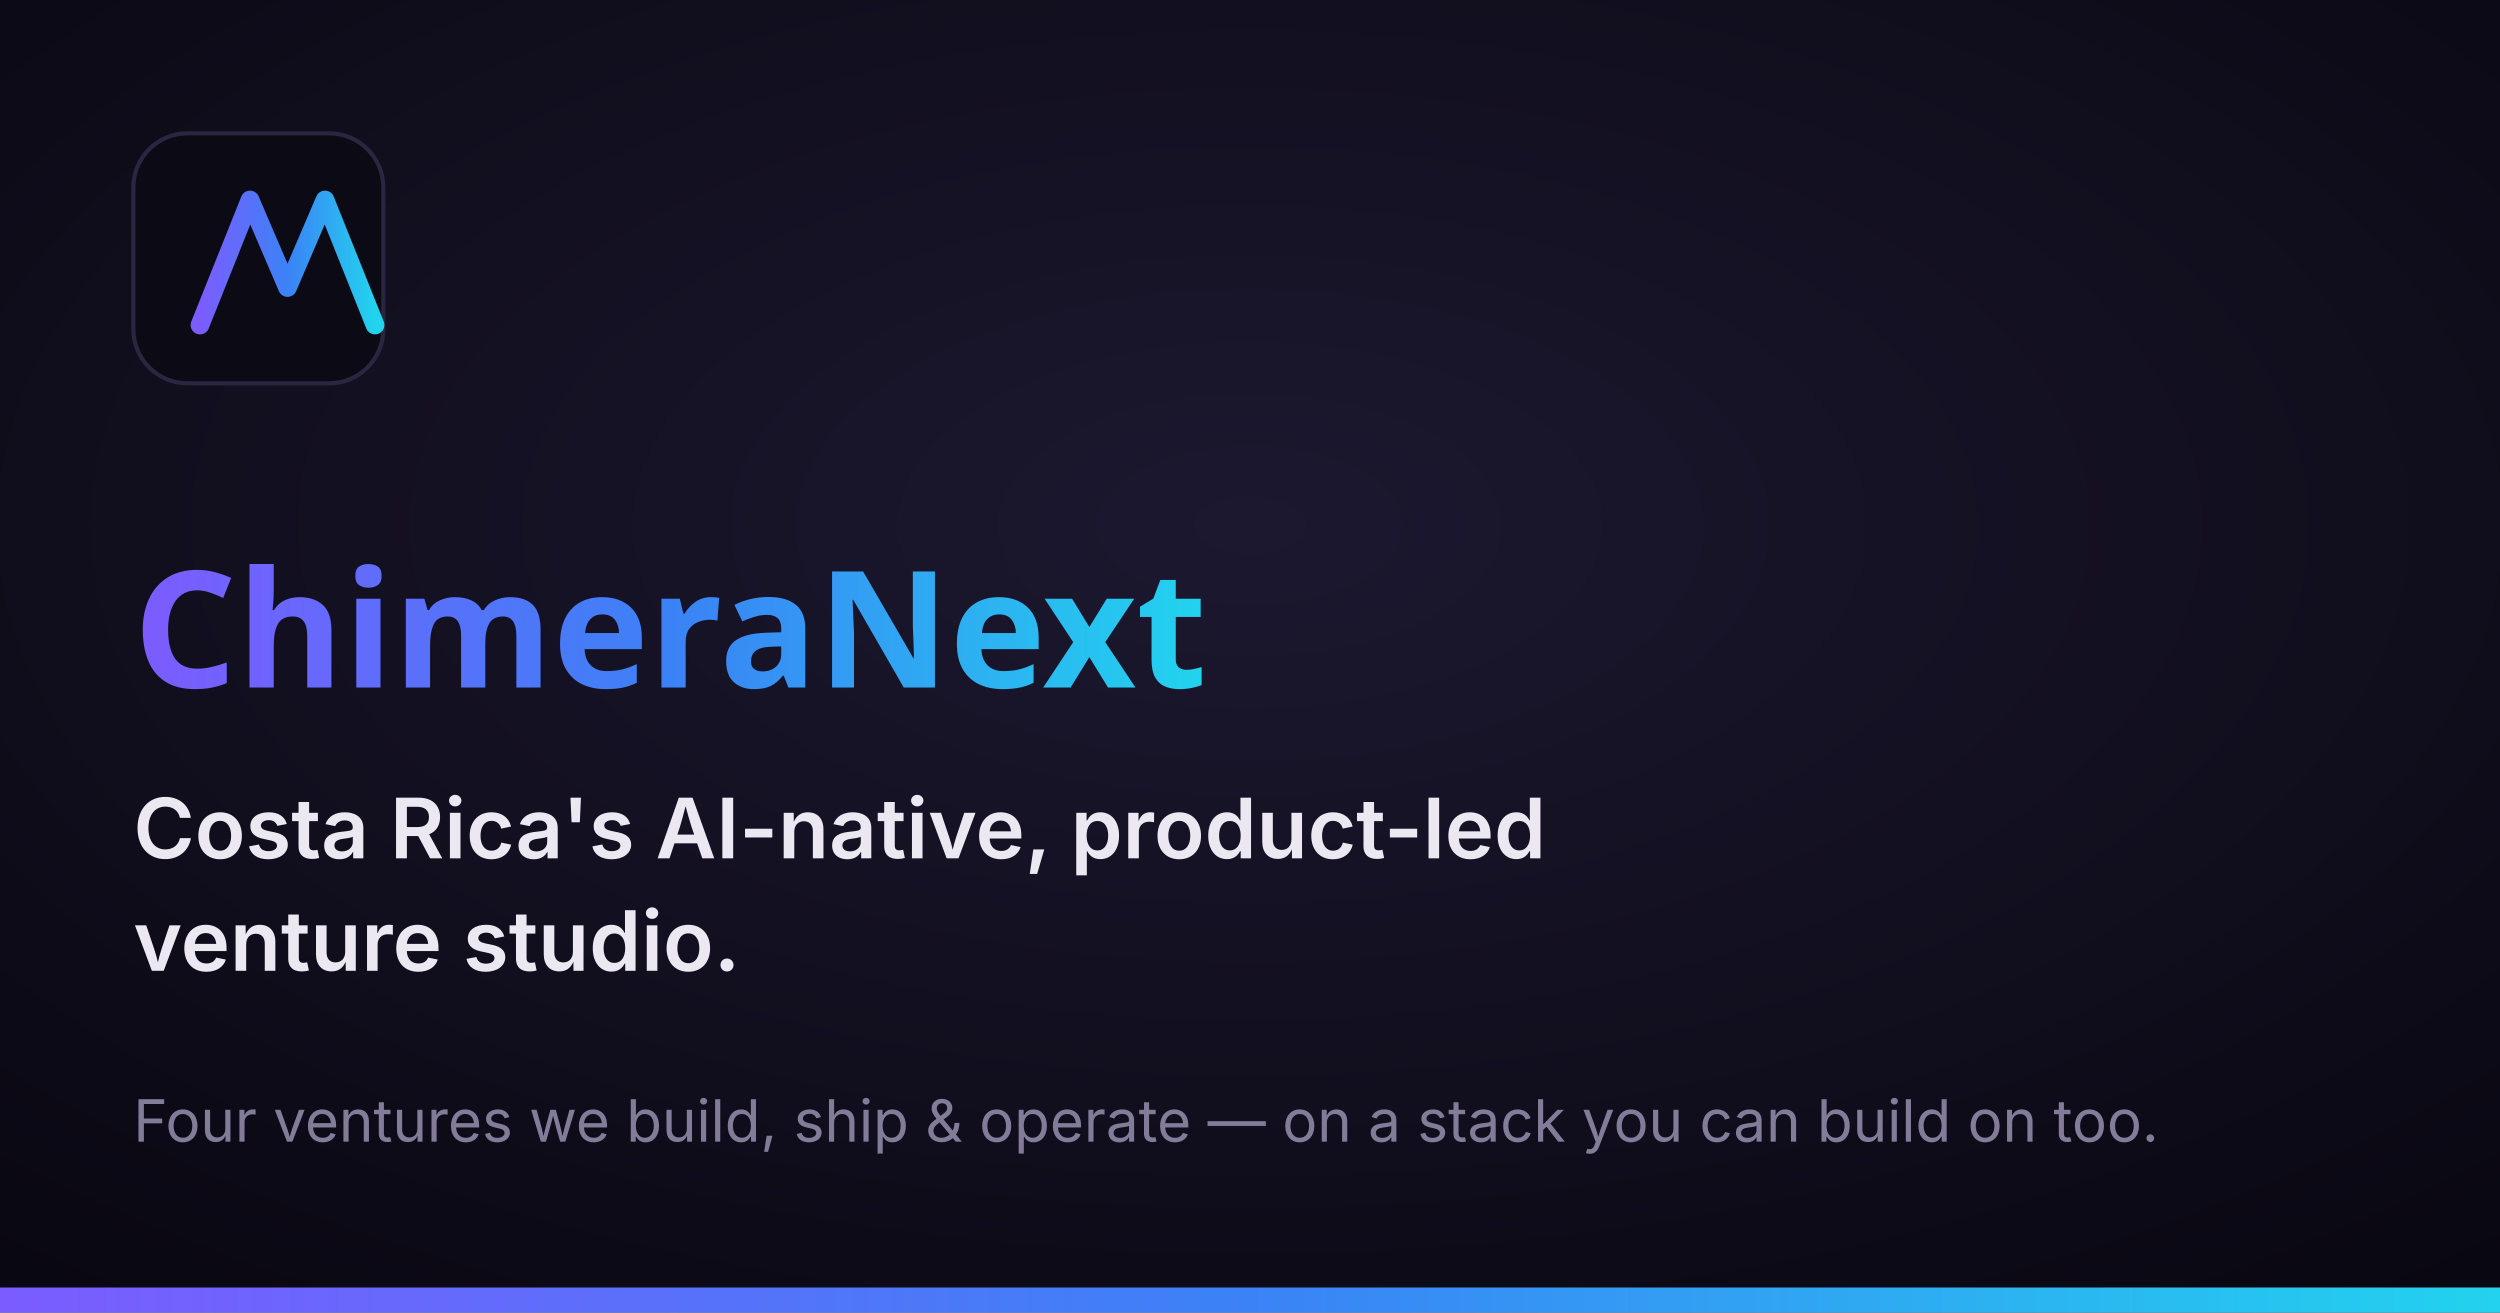
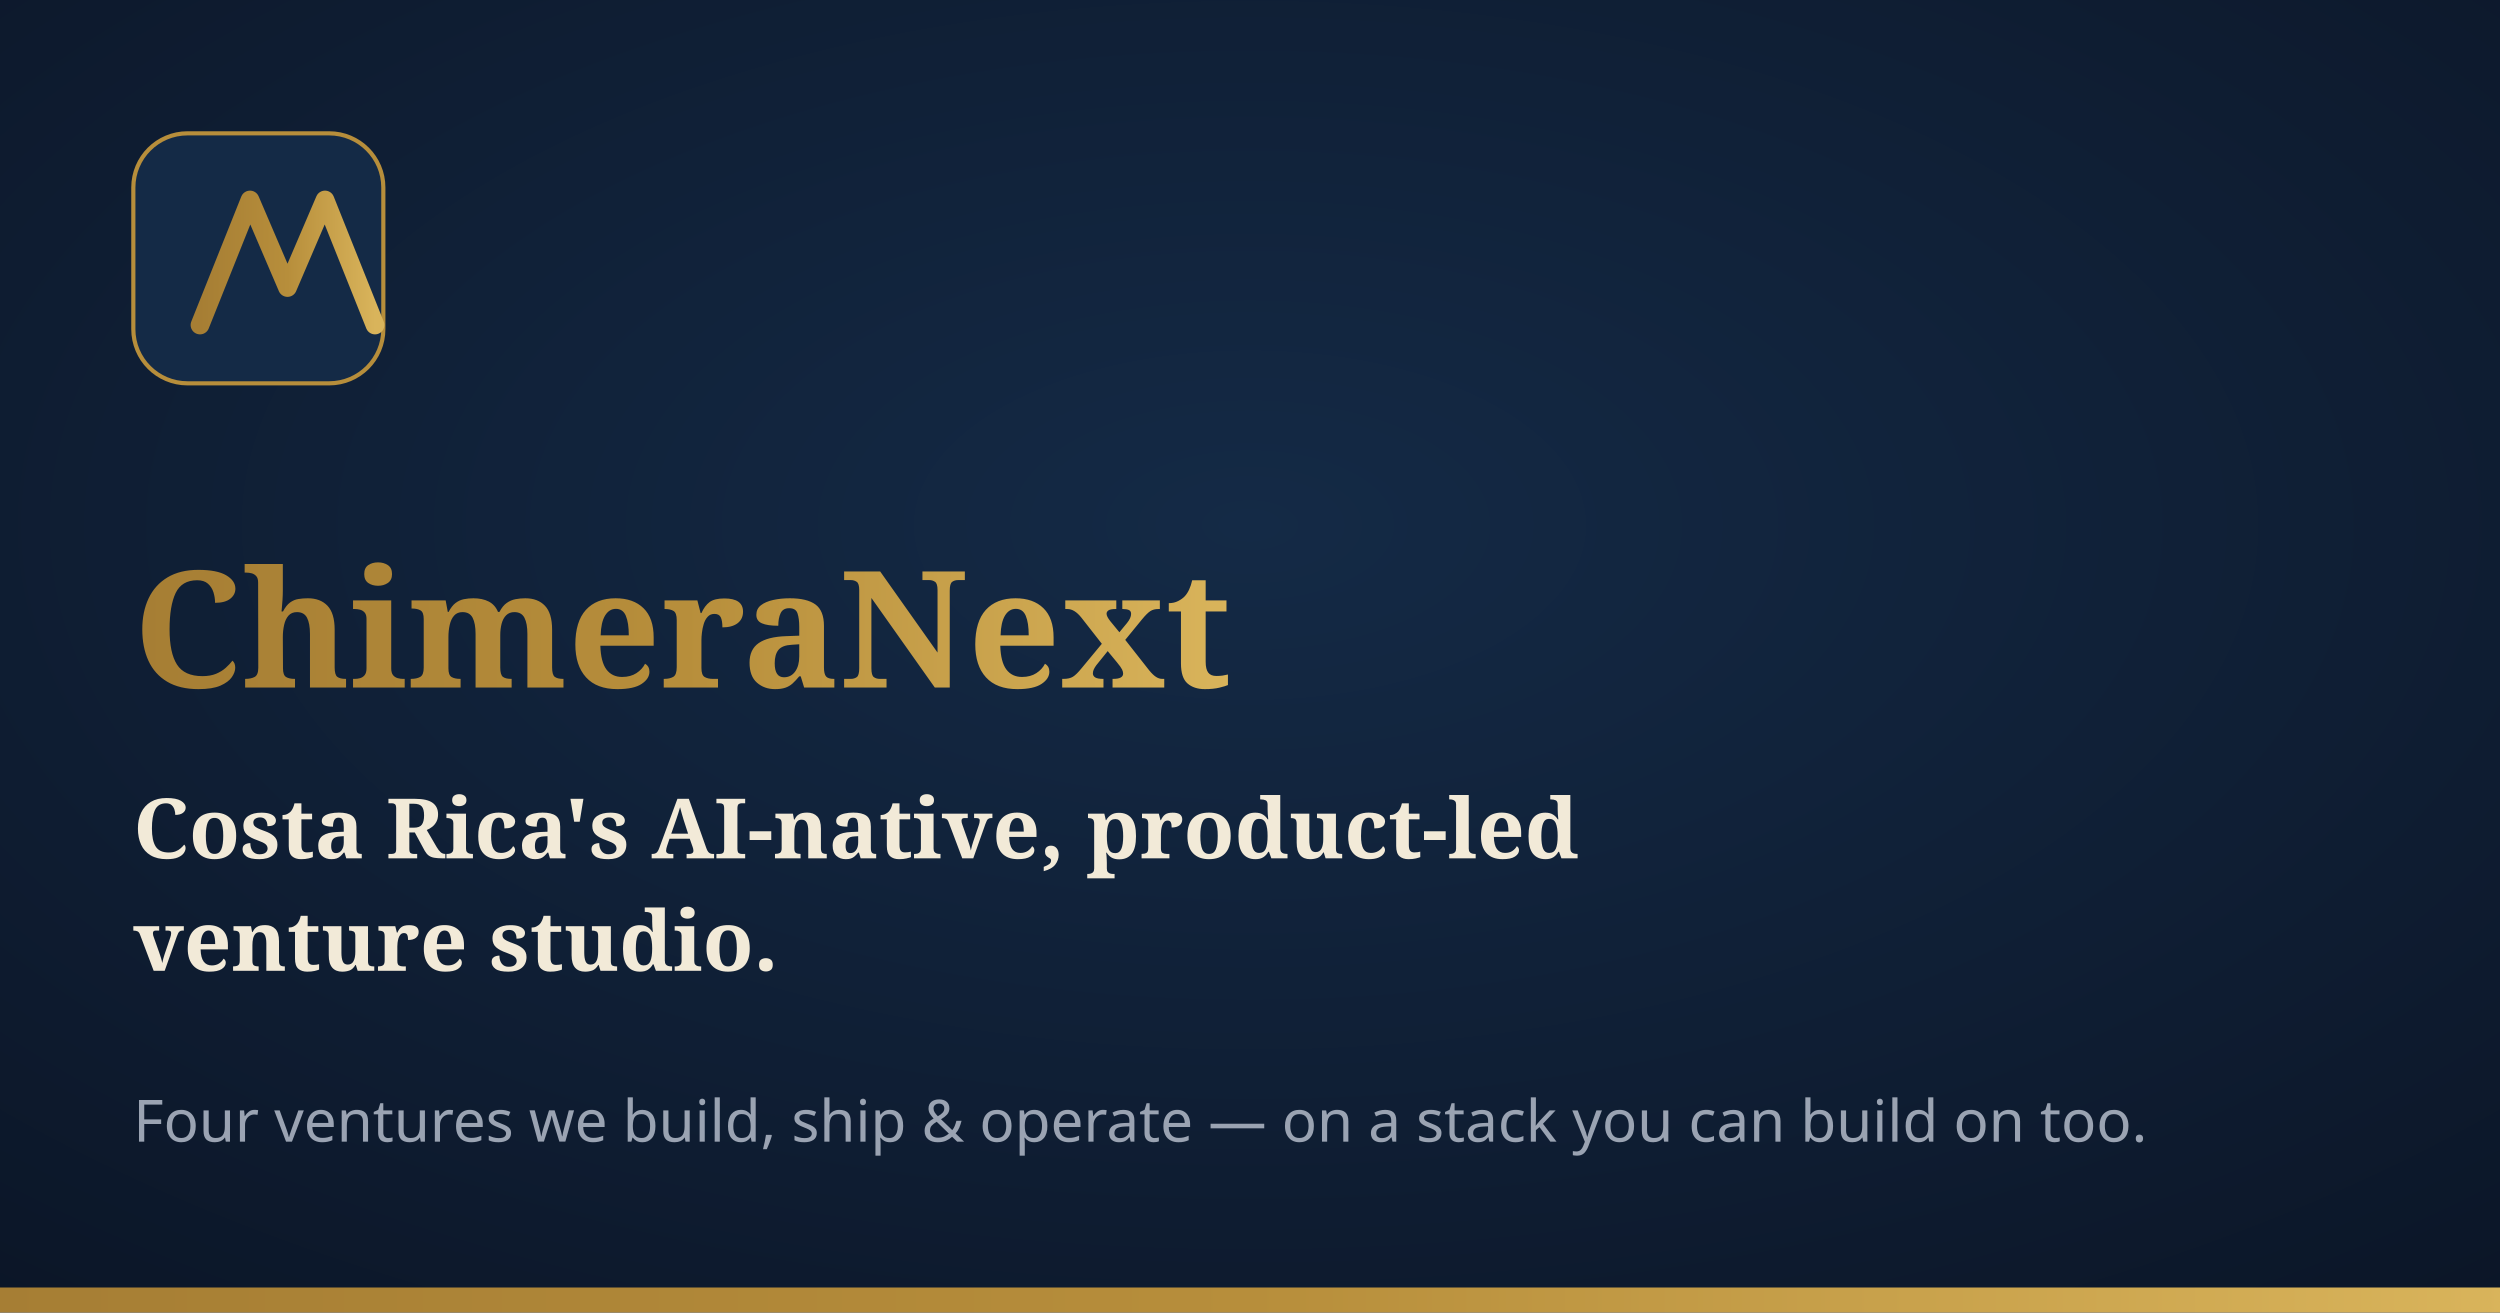
<svg xmlns="http://www.w3.org/2000/svg" width="1200" height="630" viewBox="0 0 1200 630">
  <defs>
    <linearGradient id="brand" x1="0" y1="0" x2="1" y2="0">
-       <stop offset="0" stop-color="#7C5CFF" />
-       <stop offset="0.5" stop-color="#3B82F6" />
-       <stop offset="1" stop-color="#22D3EE" />
+       <stop offset="0" stop-color="#A67E34" />
+       <stop offset="0.5" stop-color="#B78E3B" />
+       <stop offset="1" stop-color="#D9B45B" />
    </linearGradient>
    <radialGradient id="glow" cx="0.5" cy="0.4" r="0.8">
-       <stop offset="0" stop-color="#1C1830" />
-       <stop offset="1" stop-color="#08060F" />
+       <stop offset="0" stop-color="#142A46" />
+       <stop offset="1" stop-color="#0B1526" />
    </radialGradient>
  </defs>
  <rect width="1200" height="630" fill="url(#glow)" />
-   <rect x="64" y="64" width="120" height="120" rx="26" fill="#0C0A14" stroke="#2A2640" stroke-width="2" />
+   <rect x="64" y="64" width="120" height="120" rx="26" fill="#142A46" stroke="#B78E3B" stroke-width="2" />
  <path d="M96 156l24-60 18 42 18-42 24 60" fill="none" stroke="url(#brand)" stroke-width="9" stroke-linecap="round" stroke-linejoin="round" />
-   <text x="64" y="330" font-family="Sora, system-ui, sans-serif" font-size="78" font-weight="800" fill="url(#brand)">ChimeraNext</text>
-   <text x="64" y="412" font-family="Inter, system-ui, sans-serif" font-size="40" font-weight="600" fill="#ECE8F2">Costa Rica's AI-native, product-led</text>
-   <text x="64" y="466" font-family="Inter, system-ui, sans-serif" font-size="40" font-weight="600" fill="#ECE8F2">venture studio.</text>
-   <text x="64" y="548" font-family="Inter, system-ui, sans-serif" font-size="28" font-weight="400" fill="#837C99">Four ventures we build, ship &amp; operate — on a stack you can build on too.</text>
+   <text x="64" y="330" font-family="Alegreya, Georgia, serif" font-size="78" font-weight="800" fill="url(#brand)">ChimeraNext</text>
+   <text x="64" y="412" font-family="Piazzolla, Georgia, serif" font-size="40" font-weight="600" fill="#F2EAD8">Costa Rica's AI-native, product-led</text>
+   <text x="64" y="466" font-family="Piazzolla, Georgia, serif" font-size="40" font-weight="600" fill="#F2EAD8">venture studio.</text>
+   <text x="64" y="548" font-family="'Alegreya Sans', system-ui, sans-serif" font-size="28" font-weight="400" fill="#9AA3B2">Four ventures we build, ship &amp; operate — on a stack you can build on too.</text>
  <rect x="0" y="618" width="1200" height="12" fill="url(#brand)" />
</svg>
